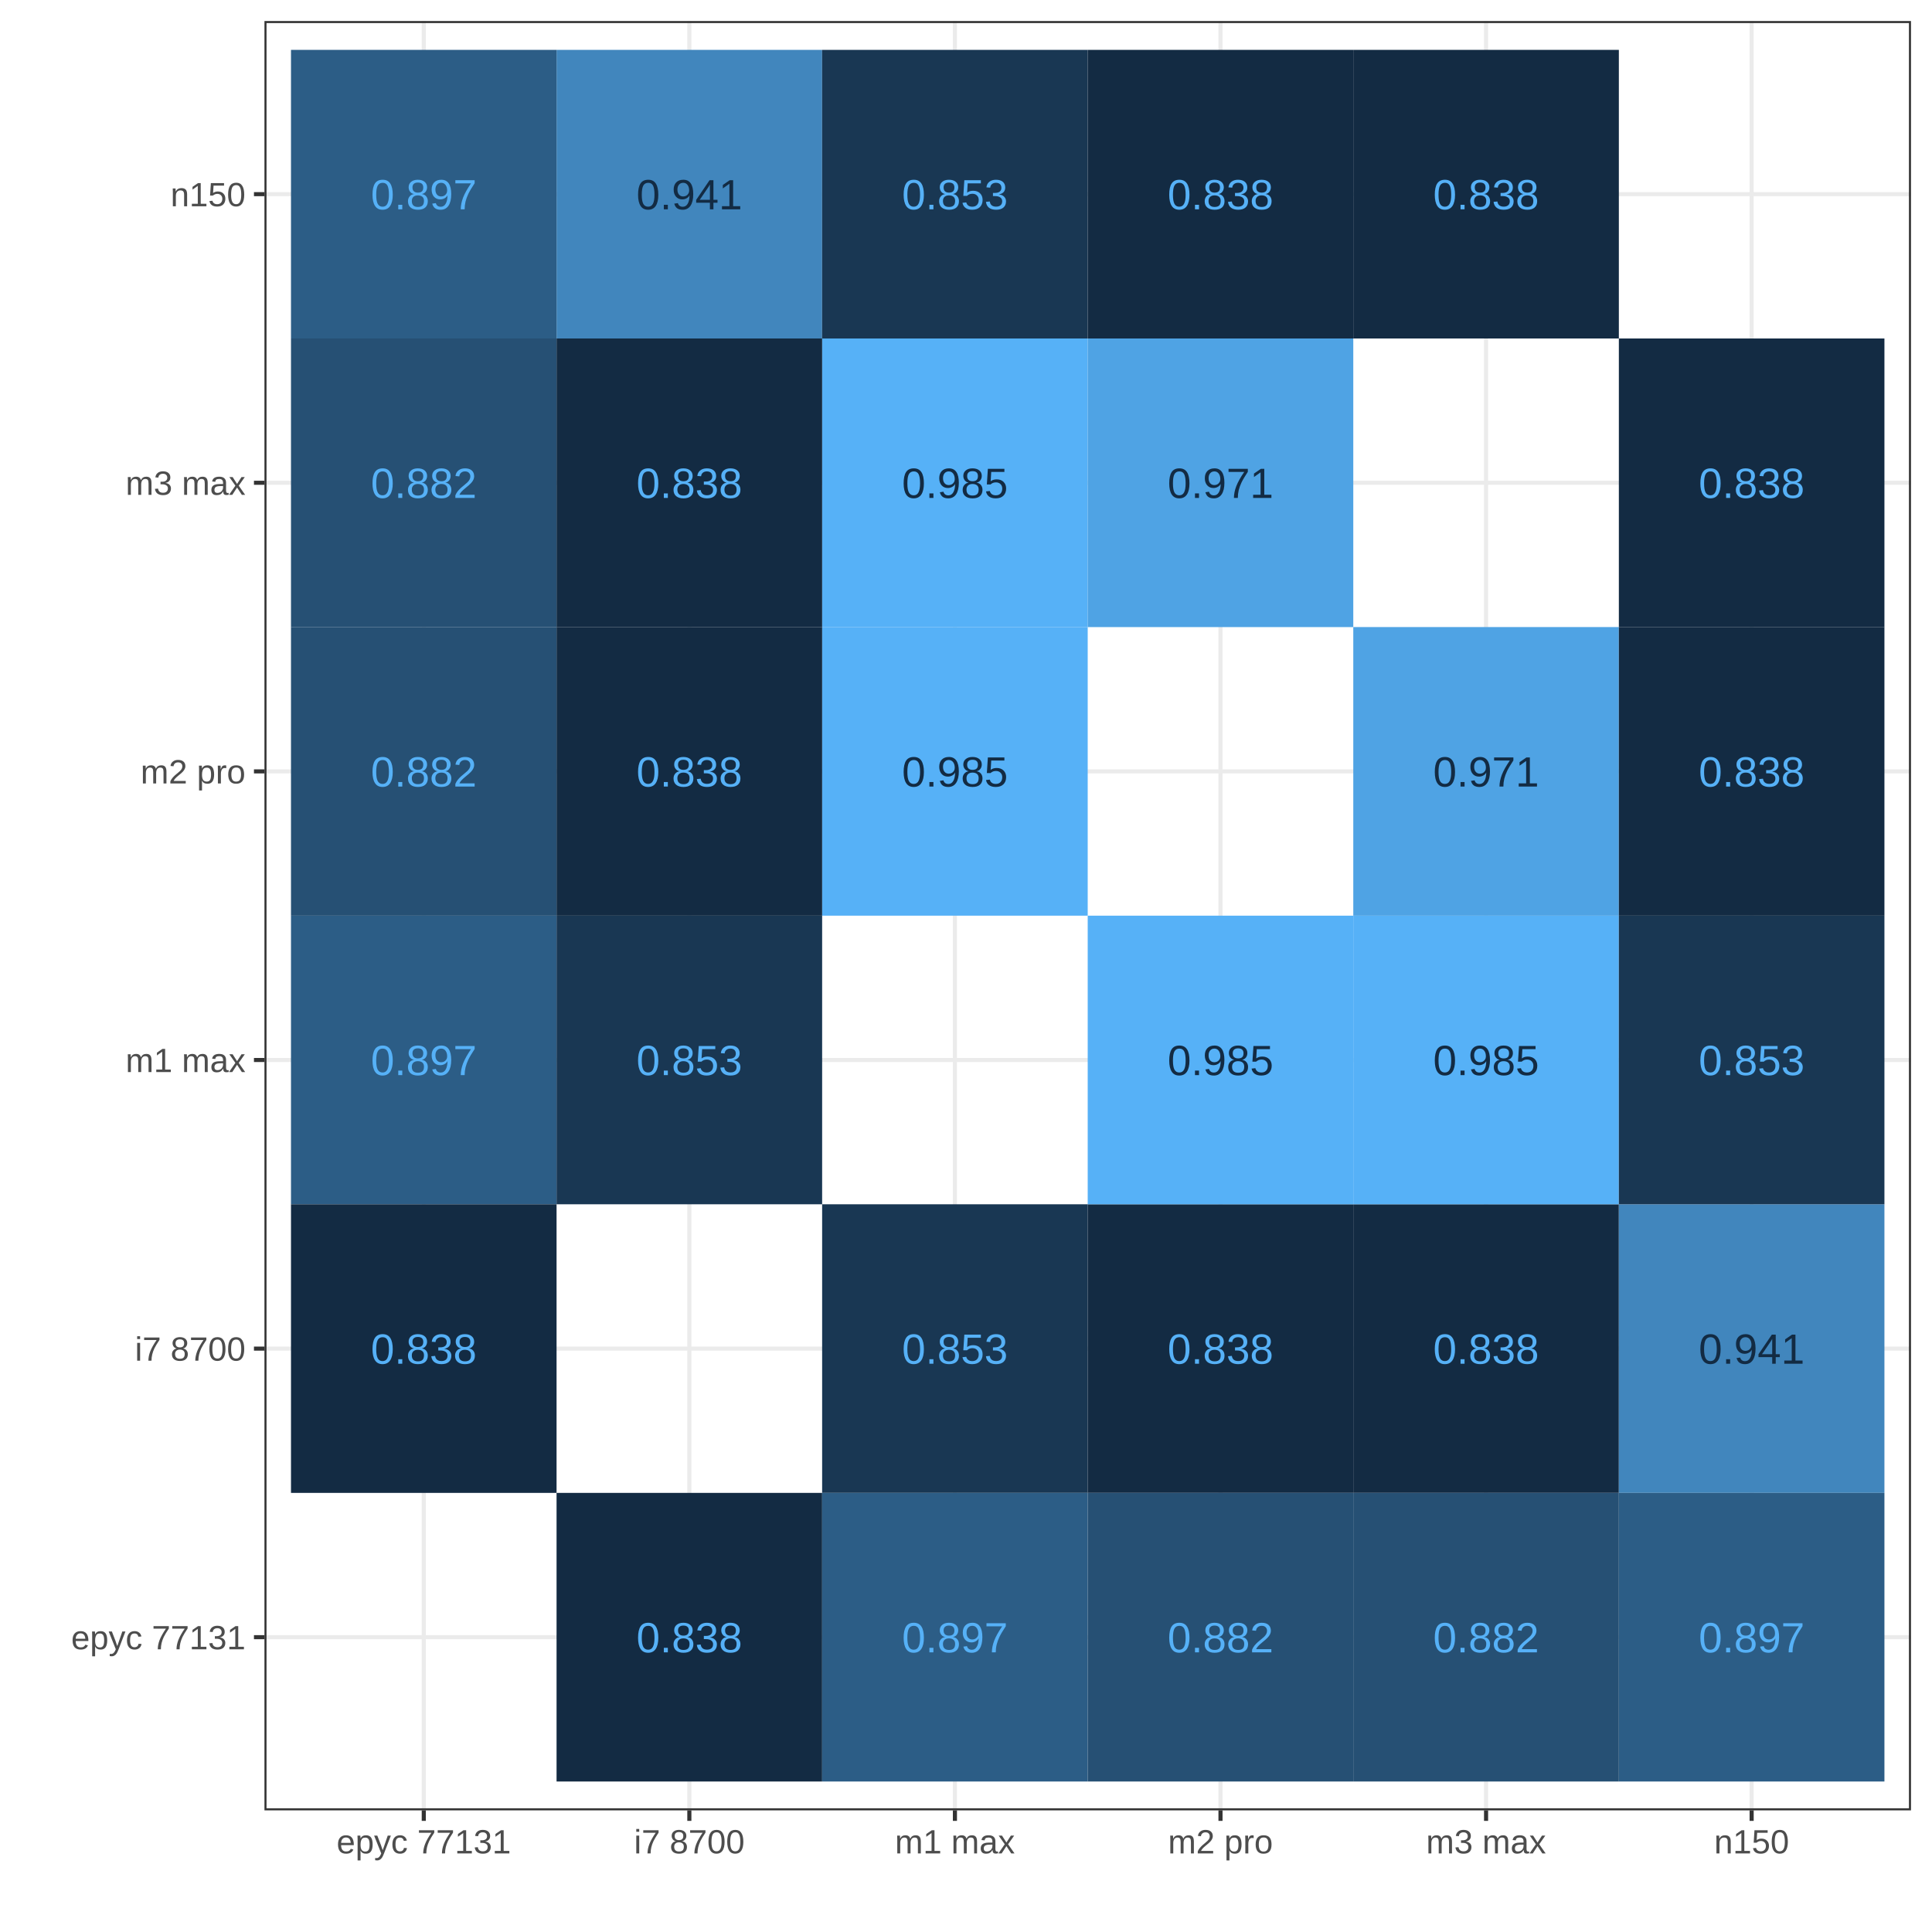
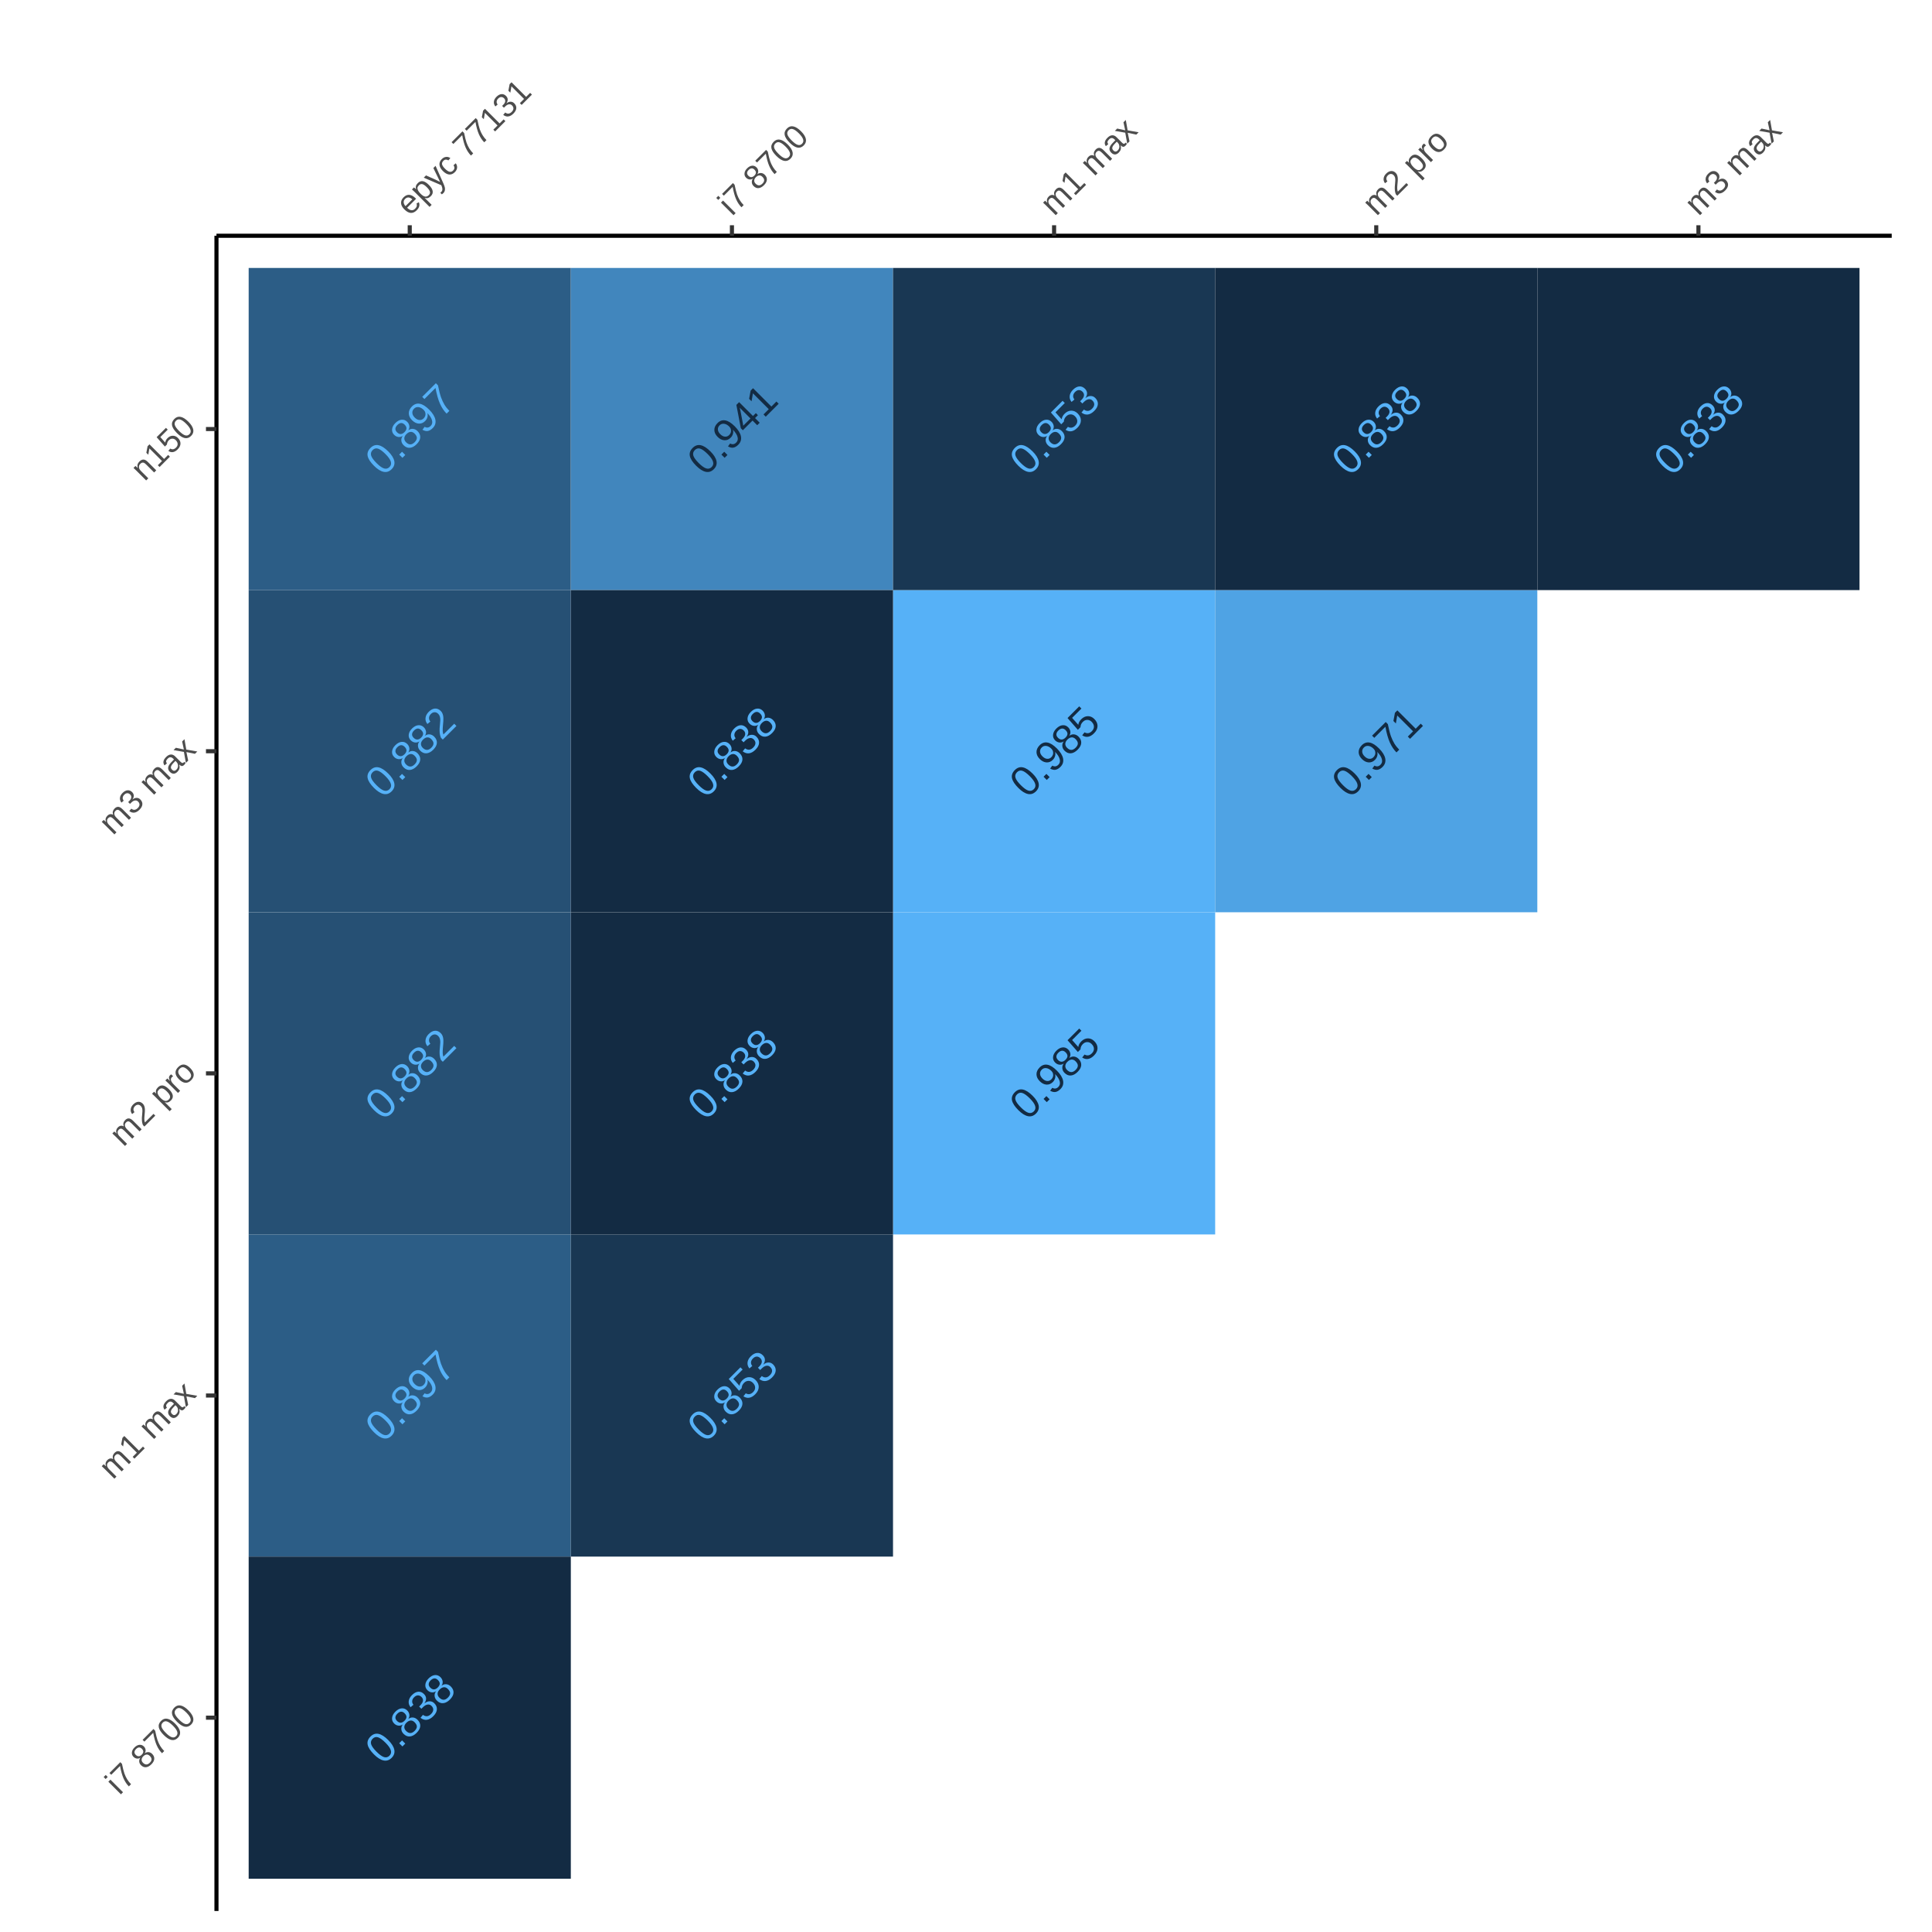
<svg xmlns="http://www.w3.org/2000/svg" class="svglite" width="504.00pt" height="504.00pt" viewBox="0 0 504.00 504.00">
  <defs>
    <style type="text/css">
    .svglite line, .svglite polyline, .svglite polygon, .svglite path, .svglite rect, .svglite circle {
      fill: none;
      stroke: #000000;
      stroke-linecap: round;
      stroke-linejoin: round;
      stroke-miterlimit: 10.00;
    }
    .svglite text {
      white-space: pre;
    }
  </style>
  </defs>
  <rect width="100%" height="100%" style="stroke: none; fill: #FFFFFF;" />
  <defs>
    <clipPath id="cpMC4wMHw1MDQuMDB8MC4wMHw1MDQuMDA=">
      <rect x="0.00" y="0.00" width="504.00" height="504.00" />
    </clipPath>
  </defs>
  <g clip-path="url(#cpMC4wMHw1MDQuMDB8MC4wMHw1MDQuMDA=)">
-     <rect x="0.00" y="0.00" width="504.00" height="504.00" style="stroke-width: 1.07; stroke: #FFFFFF; fill: #FFFFFF;" />
-   </g>
+ </g>
  <defs>
-     <clipPath id="cpNjguOTl8NDk4LjUyfDUuNDh8NDcyLjI3">
-       <rect x="68.99" y="5.48" width="429.53" height="466.79" />
+     <clipPath id="cpNS4wM3w0OTguOTd8MC4wMHw1MDQuMDA=">
+       <rect x="5.03" y="0.00" width="493.94" height="504.00" />
    </clipPath>
  </defs>
-   <g clip-path="url(#cpNjguOTl8NDk4LjUyfDUuNDh8NDcyLjI3)">
-     <rect x="68.99" y="5.48" width="429.53" height="466.79" style="stroke-width: 1.07; stroke: none; fill: #FFFFFF;" />
-     <polyline points="68.99,427.09 498.52,427.09 " style="stroke-width: 1.07; stroke: #EBEBEB; stroke-linecap: butt;" />
-     <polyline points="68.99,351.81 498.52,351.81 " style="stroke-width: 1.07; stroke: #EBEBEB; stroke-linecap: butt;" />
-     <polyline points="68.99,276.52 498.52,276.52 " style="stroke-width: 1.07; stroke: #EBEBEB; stroke-linecap: butt;" />
-     <polyline points="68.99,201.23 498.52,201.23 " style="stroke-width: 1.07; stroke: #EBEBEB; stroke-linecap: butt;" />
-     <polyline points="68.99,125.94 498.52,125.94 " style="stroke-width: 1.07; stroke: #EBEBEB; stroke-linecap: butt;" />
-     <polyline points="68.99,50.65 498.52,50.65 " style="stroke-width: 1.07; stroke: #EBEBEB; stroke-linecap: butt;" />
-     <polyline points="110.55,472.27 110.55,5.48 " style="stroke-width: 1.07; stroke: #EBEBEB; stroke-linecap: butt;" />
-     <polyline points="179.83,472.27 179.83,5.48 " style="stroke-width: 1.07; stroke: #EBEBEB; stroke-linecap: butt;" />
-     <polyline points="249.11,472.27 249.11,5.48 " style="stroke-width: 1.07; stroke: #EBEBEB; stroke-linecap: butt;" />
-     <polyline points="318.39,472.27 318.39,5.48 " style="stroke-width: 1.07; stroke: #EBEBEB; stroke-linecap: butt;" />
-     <polyline points="387.67,472.27 387.67,5.48 " style="stroke-width: 1.07; stroke: #EBEBEB; stroke-linecap: butt;" />
-     <polyline points="456.95,472.27 456.95,5.48 " style="stroke-width: 1.07; stroke: #EBEBEB; stroke-linecap: butt;" />
-     <rect x="214.47" y="88.30" width="69.28" height="75.29" style="stroke-width: 0.21; stroke: none; stroke-linecap: butt; stroke-linejoin: miter; fill: #56B1F7;" />
-     <rect x="214.47" y="163.58" width="69.28" height="75.29" style="stroke-width: 0.21; stroke: none; stroke-linecap: butt; stroke-linejoin: miter; fill: #56B1F7;" />
-     <rect x="283.75" y="88.30" width="69.28" height="75.29" style="stroke-width: 0.21; stroke: none; stroke-linecap: butt; stroke-linejoin: miter; fill: #4FA3E4;" />
-     <rect x="145.19" y="13.01" width="69.28" height="75.29" style="stroke-width: 0.21; stroke: none; stroke-linecap: butt; stroke-linejoin: miter; fill: #4186BD;" />
-     <rect x="75.91" y="238.87" width="69.28" height="75.29" style="stroke-width: 0.21; stroke: none; stroke-linecap: butt; stroke-linejoin: miter; fill: #2C5D86;" />
-     <rect x="75.91" y="13.01" width="69.28" height="75.29" style="stroke-width: 0.21; stroke: none; stroke-linecap: butt; stroke-linejoin: miter; fill: #2C5D86;" />
-     <rect x="75.91" y="88.30" width="69.28" height="75.29" style="stroke-width: 0.21; stroke: none; stroke-linecap: butt; stroke-linejoin: miter; fill: #265074;" />
-     <rect x="75.91" y="163.58" width="69.28" height="75.29" style="stroke-width: 0.21; stroke: none; stroke-linecap: butt; stroke-linejoin: miter; fill: #265074;" />
-     <rect x="214.47" y="13.01" width="69.28" height="75.29" style="stroke-width: 0.21; stroke: none; stroke-linecap: butt; stroke-linejoin: miter; fill: #193753;" />
-     <rect x="214.47" y="314.16" width="69.28" height="75.29" style="stroke-width: 0.21; stroke: none; stroke-linecap: butt; stroke-linejoin: miter; fill: #193753;" />
-     <rect x="353.03" y="13.01" width="69.28" height="75.29" style="stroke-width: 0.21; stroke: none; stroke-linecap: butt; stroke-linejoin: miter; fill: #132B43;" />
-     <rect x="353.03" y="314.16" width="69.28" height="75.29" style="stroke-width: 0.21; stroke: none; stroke-linecap: butt; stroke-linejoin: miter; fill: #132B43;" />
-     <rect x="283.75" y="13.01" width="69.28" height="75.29" style="stroke-width: 0.21; stroke: none; stroke-linecap: butt; stroke-linejoin: miter; fill: #132B43;" />
-     <rect x="283.75" y="314.16" width="69.28" height="75.29" style="stroke-width: 0.21; stroke: none; stroke-linecap: butt; stroke-linejoin: miter; fill: #132B43;" />
-     <rect x="145.19" y="389.45" width="69.28" height="75.29" style="stroke-width: 0.21; stroke: none; stroke-linecap: butt; stroke-linejoin: miter; fill: #132B43;" />
-     <rect x="353.03" y="238.87" width="69.28" height="75.29" style="stroke-width: 0.21; stroke: none; stroke-linecap: butt; stroke-linejoin: miter; fill: #56B1F7;" />
-     <rect x="283.75" y="238.87" width="69.28" height="75.29" style="stroke-width: 0.21; stroke: none; stroke-linecap: butt; stroke-linejoin: miter; fill: #56B1F7;" />
-     <rect x="353.03" y="163.58" width="69.28" height="75.29" style="stroke-width: 0.21; stroke: none; stroke-linecap: butt; stroke-linejoin: miter; fill: #4FA3E4;" />
-     <rect x="422.31" y="314.16" width="69.28" height="75.29" style="stroke-width: 0.21; stroke: none; stroke-linecap: butt; stroke-linejoin: miter; fill: #4186BD;" />
-     <rect x="214.47" y="389.45" width="69.28" height="75.29" style="stroke-width: 0.21; stroke: none; stroke-linecap: butt; stroke-linejoin: miter; fill: #2C5D86;" />
-     <rect x="422.31" y="389.45" width="69.28" height="75.29" style="stroke-width: 0.21; stroke: none; stroke-linecap: butt; stroke-linejoin: miter; fill: #2C5D86;" />
-     <rect x="353.03" y="389.45" width="69.28" height="75.29" style="stroke-width: 0.21; stroke: none; stroke-linecap: butt; stroke-linejoin: miter; fill: #265074;" />
-     <rect x="283.75" y="389.45" width="69.28" height="75.29" style="stroke-width: 0.21; stroke: none; stroke-linecap: butt; stroke-linejoin: miter; fill: #265074;" />
-     <rect x="422.31" y="238.87" width="69.28" height="75.29" style="stroke-width: 0.21; stroke: none; stroke-linecap: butt; stroke-linejoin: miter; fill: #193753;" />
-     <rect x="145.19" y="238.87" width="69.28" height="75.29" style="stroke-width: 0.21; stroke: none; stroke-linecap: butt; stroke-linejoin: miter; fill: #193753;" />
-     <rect x="422.31" y="88.30" width="69.28" height="75.29" style="stroke-width: 0.21; stroke: none; stroke-linecap: butt; stroke-linejoin: miter; fill: #132B43;" />
-     <rect x="145.19" y="88.30" width="69.28" height="75.29" style="stroke-width: 0.21; stroke: none; stroke-linecap: butt; stroke-linejoin: miter; fill: #132B43;" />
-     <rect x="422.31" y="163.58" width="69.28" height="75.29" style="stroke-width: 0.21; stroke: none; stroke-linecap: butt; stroke-linejoin: miter; fill: #132B43;" />
-     <rect x="145.19" y="163.58" width="69.28" height="75.29" style="stroke-width: 0.21; stroke: none; stroke-linecap: butt; stroke-linejoin: miter; fill: #132B43;" />
-     <rect x="75.91" y="314.16" width="69.28" height="75.29" style="stroke-width: 0.21; stroke: none; stroke-linecap: butt; stroke-linejoin: miter; fill: #132B43;" />
-     <text x="249.11" y="129.90" text-anchor="middle" style="font-size: 11.04px;fill: #132B43; font-family: &quot;Arial&quot;;" textLength="27.60px" lengthAdjust="spacingAndGlyphs">0.985</text>
-     <text x="249.11" y="205.19" text-anchor="middle" style="font-size: 11.04px;fill: #132B43; font-family: &quot;Arial&quot;;" textLength="27.60px" lengthAdjust="spacingAndGlyphs">0.985</text>
-     <text x="318.39" y="129.90" text-anchor="middle" style="font-size: 11.04px;fill: #132B43; font-family: &quot;Arial&quot;;" textLength="27.60px" lengthAdjust="spacingAndGlyphs">0.971</text>
-     <text x="179.83" y="54.61" text-anchor="middle" style="font-size: 11.04px;fill: #132B43; font-family: &quot;Arial&quot;;" textLength="27.60px" lengthAdjust="spacingAndGlyphs">0.941</text>
-     <text x="110.55" y="280.47" text-anchor="middle" style="font-size: 11.04px;fill: #56B1F7; font-family: &quot;Arial&quot;;" textLength="27.60px" lengthAdjust="spacingAndGlyphs">0.897</text>
-     <text x="110.55" y="54.61" text-anchor="middle" style="font-size: 11.04px;fill: #56B1F7; font-family: &quot;Arial&quot;;" textLength="27.60px" lengthAdjust="spacingAndGlyphs">0.897</text>
-     <text x="110.55" y="129.90" text-anchor="middle" style="font-size: 11.04px;fill: #56B1F7; font-family: &quot;Arial&quot;;" textLength="27.60px" lengthAdjust="spacingAndGlyphs">0.882</text>
-     <text x="110.55" y="205.19" text-anchor="middle" style="font-size: 11.04px;fill: #56B1F7; font-family: &quot;Arial&quot;;" textLength="27.60px" lengthAdjust="spacingAndGlyphs">0.882</text>
-     <text x="249.11" y="54.61" text-anchor="middle" style="font-size: 11.04px;fill: #56B1F7; font-family: &quot;Arial&quot;;" textLength="27.60px" lengthAdjust="spacingAndGlyphs">0.853</text>
-     <text x="249.11" y="355.76" text-anchor="middle" style="font-size: 11.04px;fill: #56B1F7; font-family: &quot;Arial&quot;;" textLength="27.60px" lengthAdjust="spacingAndGlyphs">0.853</text>
-     <text x="387.67" y="54.61" text-anchor="middle" style="font-size: 11.04px;fill: #56B1F7; font-family: &quot;Arial&quot;;" textLength="27.60px" lengthAdjust="spacingAndGlyphs">0.838</text>
-     <text x="387.67" y="355.76" text-anchor="middle" style="font-size: 11.04px;fill: #56B1F7; font-family: &quot;Arial&quot;;" textLength="27.60px" lengthAdjust="spacingAndGlyphs">0.838</text>
-     <text x="318.39" y="54.61" text-anchor="middle" style="font-size: 11.04px;fill: #56B1F7; font-family: &quot;Arial&quot;;" textLength="27.60px" lengthAdjust="spacingAndGlyphs">0.838</text>
-     <text x="318.39" y="355.76" text-anchor="middle" style="font-size: 11.04px;fill: #56B1F7; font-family: &quot;Arial&quot;;" textLength="27.60px" lengthAdjust="spacingAndGlyphs">0.838</text>
-     <text x="179.83" y="431.05" text-anchor="middle" style="font-size: 11.04px;fill: #56B1F7; font-family: &quot;Arial&quot;;" textLength="27.60px" lengthAdjust="spacingAndGlyphs">0.838</text>
-     <text x="387.67" y="280.47" text-anchor="middle" style="font-size: 11.04px;fill: #132B43; font-family: &quot;Arial&quot;;" textLength="27.60px" lengthAdjust="spacingAndGlyphs">0.985</text>
-     <text x="318.39" y="280.47" text-anchor="middle" style="font-size: 11.04px;fill: #132B43; font-family: &quot;Arial&quot;;" textLength="27.60px" lengthAdjust="spacingAndGlyphs">0.985</text>
-     <text x="387.67" y="205.19" text-anchor="middle" style="font-size: 11.04px;fill: #132B43; font-family: &quot;Arial&quot;;" textLength="27.60px" lengthAdjust="spacingAndGlyphs">0.971</text>
-     <text x="456.95" y="355.76" text-anchor="middle" style="font-size: 11.04px;fill: #132B43; font-family: &quot;Arial&quot;;" textLength="27.60px" lengthAdjust="spacingAndGlyphs">0.941</text>
-     <text x="249.11" y="431.05" text-anchor="middle" style="font-size: 11.04px;fill: #56B1F7; font-family: &quot;Arial&quot;;" textLength="27.60px" lengthAdjust="spacingAndGlyphs">0.897</text>
-     <text x="456.95" y="431.05" text-anchor="middle" style="font-size: 11.04px;fill: #56B1F7; font-family: &quot;Arial&quot;;" textLength="27.60px" lengthAdjust="spacingAndGlyphs">0.897</text>
-     <text x="387.67" y="431.05" text-anchor="middle" style="font-size: 11.04px;fill: #56B1F7; font-family: &quot;Arial&quot;;" textLength="27.60px" lengthAdjust="spacingAndGlyphs">0.882</text>
-     <text x="318.39" y="431.05" text-anchor="middle" style="font-size: 11.04px;fill: #56B1F7; font-family: &quot;Arial&quot;;" textLength="27.60px" lengthAdjust="spacingAndGlyphs">0.882</text>
-     <text x="456.95" y="280.47" text-anchor="middle" style="font-size: 11.04px;fill: #56B1F7; font-family: &quot;Arial&quot;;" textLength="27.60px" lengthAdjust="spacingAndGlyphs">0.853</text>
-     <text x="179.83" y="280.47" text-anchor="middle" style="font-size: 11.04px;fill: #56B1F7; font-family: &quot;Arial&quot;;" textLength="27.60px" lengthAdjust="spacingAndGlyphs">0.853</text>
-     <text x="456.95" y="129.90" text-anchor="middle" style="font-size: 11.04px;fill: #56B1F7; font-family: &quot;Arial&quot;;" textLength="27.60px" lengthAdjust="spacingAndGlyphs">0.838</text>
-     <text x="179.83" y="129.90" text-anchor="middle" style="font-size: 11.04px;fill: #56B1F7; font-family: &quot;Arial&quot;;" textLength="27.60px" lengthAdjust="spacingAndGlyphs">0.838</text>
-     <text x="456.95" y="205.19" text-anchor="middle" style="font-size: 11.04px;fill: #56B1F7; font-family: &quot;Arial&quot;;" textLength="27.60px" lengthAdjust="spacingAndGlyphs">0.838</text>
-     <text x="179.83" y="205.19" text-anchor="middle" style="font-size: 11.04px;fill: #56B1F7; font-family: &quot;Arial&quot;;" textLength="27.60px" lengthAdjust="spacingAndGlyphs">0.838</text>
-     <text x="110.55" y="355.76" text-anchor="middle" style="font-size: 11.04px;fill: #56B1F7; font-family: &quot;Arial&quot;;" textLength="27.60px" lengthAdjust="spacingAndGlyphs">0.838</text>
-     <rect x="68.99" y="5.48" width="429.53" height="466.79" style="stroke-width: 1.07; stroke: #333333;" />
+   <g clip-path="url(#cpNS4wM3w0OTguOTd8MC4wMHw1MDQuMDA=)">
+     <rect x="5.03" y="0.00" width="493.94" height="504.00" style="stroke-width: 1.07; stroke: #FFFFFF; fill: #FFFFFF;" />
  </g>
  <g clip-path="url(#cpMC4wMHw1MDQuMDB8MC4wMHw1MDQuMDA=)">
-     <text x="64.06" y="430.25" text-anchor="end" style="font-size: 8.80px;fill: #4D4D4D; font-family: &quot;Arial&quot;;" textLength="45.51px" lengthAdjust="spacingAndGlyphs">epyc 77131</text>
-     <text x="64.06" y="354.96" text-anchor="end" style="font-size: 8.80px;fill: #4D4D4D; font-family: &quot;Arial&quot;;" textLength="28.87px" lengthAdjust="spacingAndGlyphs">i7 8700</text>
-     <text x="64.06" y="279.67" text-anchor="end" style="font-size: 8.80px;fill: #4D4D4D; font-family: &quot;Arial&quot;;" textLength="31.29px" lengthAdjust="spacingAndGlyphs">m1 max</text>
-     <text x="64.06" y="204.38" text-anchor="end" style="font-size: 8.80px;fill: #4D4D4D; font-family: &quot;Arial&quot;;" textLength="27.39px" lengthAdjust="spacingAndGlyphs">m2 pro</text>
-     <text x="64.06" y="129.09" text-anchor="end" style="font-size: 8.80px;fill: #4D4D4D; font-family: &quot;Arial&quot;;" textLength="31.29px" lengthAdjust="spacingAndGlyphs">m3 max</text>
-     <text x="64.06" y="53.81" text-anchor="end" style="font-size: 8.80px;fill: #4D4D4D; font-family: &quot;Arial&quot;;" textLength="19.58px" lengthAdjust="spacingAndGlyphs">n150</text>
-     <polyline points="66.25,427.09 68.99,427.09 " style="stroke-width: 1.07; stroke: #333333; stroke-linecap: butt;" />
-     <polyline points="66.25,351.81 68.99,351.81 " style="stroke-width: 1.07; stroke: #333333; stroke-linecap: butt;" />
-     <polyline points="66.25,276.52 68.99,276.52 " style="stroke-width: 1.07; stroke: #333333; stroke-linecap: butt;" />
-     <polyline points="66.25,201.23 68.99,201.23 " style="stroke-width: 1.07; stroke: #333333; stroke-linecap: butt;" />
-     <polyline points="66.25,125.94 68.99,125.94 " style="stroke-width: 1.07; stroke: #333333; stroke-linecap: butt;" />
-     <polyline points="66.25,50.65 68.99,50.65 " style="stroke-width: 1.07; stroke: #333333; stroke-linecap: butt;" />
-     <polyline points="110.55,475.01 110.55,472.27 " style="stroke-width: 1.07; stroke: #333333; stroke-linecap: butt;" />
-     <polyline points="179.83,475.01 179.83,472.27 " style="stroke-width: 1.07; stroke: #333333; stroke-linecap: butt;" />
-     <polyline points="249.11,475.01 249.11,472.27 " style="stroke-width: 1.07; stroke: #333333; stroke-linecap: butt;" />
-     <polyline points="318.39,475.01 318.39,472.27 " style="stroke-width: 1.07; stroke: #333333; stroke-linecap: butt;" />
-     <polyline points="387.67,475.01 387.67,472.27 " style="stroke-width: 1.07; stroke: #333333; stroke-linecap: butt;" />
-     <polyline points="456.95,475.01 456.95,472.27 " style="stroke-width: 1.07; stroke: #333333; stroke-linecap: butt;" />
-     <text x="110.55" y="483.50" text-anchor="middle" style="font-size: 8.80px;fill: #4D4D4D; font-family: &quot;Arial&quot;;" textLength="45.51px" lengthAdjust="spacingAndGlyphs">epyc 77131</text>
-     <text x="179.83" y="483.50" text-anchor="middle" style="font-size: 8.80px;fill: #4D4D4D; font-family: &quot;Arial&quot;;" textLength="28.87px" lengthAdjust="spacingAndGlyphs">i7 8700</text>
-     <text x="249.11" y="483.50" text-anchor="middle" style="font-size: 8.80px;fill: #4D4D4D; font-family: &quot;Arial&quot;;" textLength="31.29px" lengthAdjust="spacingAndGlyphs">m1 max</text>
-     <text x="318.39" y="483.50" text-anchor="middle" style="font-size: 8.80px;fill: #4D4D4D; font-family: &quot;Arial&quot;;" textLength="27.39px" lengthAdjust="spacingAndGlyphs">m2 pro</text>
-     <text x="387.67" y="483.50" text-anchor="middle" style="font-size: 8.80px;fill: #4D4D4D; font-family: &quot;Arial&quot;;" textLength="31.29px" lengthAdjust="spacingAndGlyphs">m3 max</text>
-     <text x="456.95" y="483.50" text-anchor="middle" style="font-size: 8.80px;fill: #4D4D4D; font-family: &quot;Arial&quot;;" textLength="19.58px" lengthAdjust="spacingAndGlyphs">n150</text>
+ </g>
+   <defs>
+     <clipPath id="cpNTYuNDd8NDkzLjQ5fDYxLjUwfDQ5OC41Mg==">
+       <rect x="56.47" y="61.50" width="437.02" height="437.02" />
+     </clipPath>
+   </defs>
+   <g clip-path="url(#cpNTYuNDd8NDkzLjQ5fDYxLjUwfDQ5OC41Mg==)">
+     <rect x="56.47" y="61.50" width="437.02" height="437.02" style="stroke-width: 1.07; stroke: none; fill: #FFFFFF;" />
+     <rect x="232.96" y="153.94" width="84.04" height="84.04" style="stroke-width: 0.21; stroke: none; stroke-linecap: butt; stroke-linejoin: miter; fill: #56B1F7;" />
+     <rect x="232.96" y="237.99" width="84.04" height="84.04" style="stroke-width: 0.21; stroke: none; stroke-linecap: butt; stroke-linejoin: miter; fill: #56B1F7;" />
+     <rect x="317.00" y="153.94" width="84.04" height="84.04" style="stroke-width: 0.21; stroke: none; stroke-linecap: butt; stroke-linejoin: miter; fill: #4FA3E4;" />
+     <rect x="148.92" y="69.90" width="84.04" height="84.04" style="stroke-width: 0.21; stroke: none; stroke-linecap: butt; stroke-linejoin: miter; fill: #4186BD;" />
+     <rect x="64.87" y="322.03" width="84.04" height="84.04" style="stroke-width: 0.21; stroke: none; stroke-linecap: butt; stroke-linejoin: miter; fill: #2C5D86;" />
+     <rect x="64.87" y="69.90" width="84.04" height="84.04" style="stroke-width: 0.21; stroke: none; stroke-linecap: butt; stroke-linejoin: miter; fill: #2C5D86;" />
+     <rect x="64.87" y="153.94" width="84.04" height="84.04" style="stroke-width: 0.21; stroke: none; stroke-linecap: butt; stroke-linejoin: miter; fill: #265074;" />
+     <rect x="64.87" y="237.99" width="84.04" height="84.04" style="stroke-width: 0.21; stroke: none; stroke-linecap: butt; stroke-linejoin: miter; fill: #265074;" />
+     <rect x="232.96" y="69.90" width="84.04" height="84.04" style="stroke-width: 0.21; stroke: none; stroke-linecap: butt; stroke-linejoin: miter; fill: #193753;" />
+     <rect x="401.05" y="69.90" width="84.04" height="84.04" style="stroke-width: 0.21; stroke: none; stroke-linecap: butt; stroke-linejoin: miter; fill: #132B43;" />
+     <rect x="317.00" y="69.90" width="84.04" height="84.04" style="stroke-width: 0.21; stroke: none; stroke-linecap: butt; stroke-linejoin: miter; fill: #132B43;" />
+     <rect x="148.92" y="322.03" width="84.04" height="84.04" style="stroke-width: 0.21; stroke: none; stroke-linecap: butt; stroke-linejoin: miter; fill: #193753;" />
+     <rect x="148.92" y="153.94" width="84.04" height="84.04" style="stroke-width: 0.21; stroke: none; stroke-linecap: butt; stroke-linejoin: miter; fill: #132B43;" />
+     <rect x="148.92" y="237.99" width="84.04" height="84.04" style="stroke-width: 0.21; stroke: none; stroke-linecap: butt; stroke-linejoin: miter; fill: #132B43;" />
+     <rect x="64.87" y="406.07" width="84.04" height="84.04" style="stroke-width: 0.21; stroke: none; stroke-linecap: butt; stroke-linejoin: miter; fill: #132B43;" />
+     <text transform="translate(277.78,198.76) rotate(-45)" text-anchor="middle" style="font-size: 11.04px;fill: #132B43; font-family: &quot;Arial&quot;;" textLength="27.60px" lengthAdjust="spacingAndGlyphs">0.985</text>
+     <text transform="translate(277.78,282.81) rotate(-45)" text-anchor="middle" style="font-size: 11.04px;fill: #132B43; font-family: &quot;Arial&quot;;" textLength="27.60px" lengthAdjust="spacingAndGlyphs">0.985</text>
+     <text transform="translate(361.82,198.76) rotate(-45)" text-anchor="middle" style="font-size: 11.04px;fill: #132B43; font-family: &quot;Arial&quot;;" textLength="27.60px" lengthAdjust="spacingAndGlyphs">0.971</text>
+     <text transform="translate(193.74,114.72) rotate(-45)" text-anchor="middle" style="font-size: 11.04px;fill: #132B43; font-family: &quot;Arial&quot;;" textLength="27.60px" lengthAdjust="spacingAndGlyphs">0.941</text>
+     <text transform="translate(109.69,366.85) rotate(-45)" text-anchor="middle" style="font-size: 11.04px;fill: #56B1F7; font-family: &quot;Arial&quot;;" textLength="27.60px" lengthAdjust="spacingAndGlyphs">0.897</text>
+     <text transform="translate(109.69,114.72) rotate(-45)" text-anchor="middle" style="font-size: 11.04px;fill: #56B1F7; font-family: &quot;Arial&quot;;" textLength="27.60px" lengthAdjust="spacingAndGlyphs">0.897</text>
+     <text transform="translate(109.69,198.76) rotate(-45)" text-anchor="middle" style="font-size: 11.04px;fill: #56B1F7; font-family: &quot;Arial&quot;;" textLength="27.60px" lengthAdjust="spacingAndGlyphs">0.882</text>
+     <text transform="translate(109.69,282.81) rotate(-45)" text-anchor="middle" style="font-size: 11.04px;fill: #56B1F7; font-family: &quot;Arial&quot;;" textLength="27.60px" lengthAdjust="spacingAndGlyphs">0.882</text>
+     <text transform="translate(277.78,114.72) rotate(-45)" text-anchor="middle" style="font-size: 11.04px;fill: #56B1F7; font-family: &quot;Arial&quot;;" textLength="27.60px" lengthAdjust="spacingAndGlyphs">0.853</text>
+     <text transform="translate(445.86,114.72) rotate(-45)" text-anchor="middle" style="font-size: 11.04px;fill: #56B1F7; font-family: &quot;Arial&quot;;" textLength="27.60px" lengthAdjust="spacingAndGlyphs">0.838</text>
+     <text transform="translate(361.82,114.72) rotate(-45)" text-anchor="middle" style="font-size: 11.04px;fill: #56B1F7; font-family: &quot;Arial&quot;;" textLength="27.60px" lengthAdjust="spacingAndGlyphs">0.838</text>
+     <text transform="translate(193.74,366.85) rotate(-45)" text-anchor="middle" style="font-size: 11.04px;fill: #56B1F7; font-family: &quot;Arial&quot;;" textLength="27.60px" lengthAdjust="spacingAndGlyphs">0.853</text>
+     <text transform="translate(193.74,198.76) rotate(-45)" text-anchor="middle" style="font-size: 11.04px;fill: #56B1F7; font-family: &quot;Arial&quot;;" textLength="27.60px" lengthAdjust="spacingAndGlyphs">0.838</text>
+     <text transform="translate(193.74,282.81) rotate(-45)" text-anchor="middle" style="font-size: 11.04px;fill: #56B1F7; font-family: &quot;Arial&quot;;" textLength="27.60px" lengthAdjust="spacingAndGlyphs">0.838</text>
+     <text transform="translate(109.69,450.89) rotate(-45)" text-anchor="middle" style="font-size: 11.04px;fill: #56B1F7; font-family: &quot;Arial&quot;;" textLength="27.60px" lengthAdjust="spacingAndGlyphs">0.838</text>
+   </g>
+   <g clip-path="url(#cpMC4wMHw1MDQuMDB8MC4wMHw1MDQuMDA=)">
+     <polyline points="56.47,61.50 493.49,61.50 " style="stroke-width: 1.07; stroke-linecap: butt;" />
+     <polyline points="106.89,58.76 106.89,61.50 " style="stroke-width: 1.07; stroke: #333333; stroke-linecap: butt;" />
+     <polyline points="190.94,58.76 190.94,61.50 " style="stroke-width: 1.07; stroke: #333333; stroke-linecap: butt;" />
+     <polyline points="274.98,58.76 274.98,61.50 " style="stroke-width: 1.07; stroke: #333333; stroke-linecap: butt;" />
+     <polyline points="359.02,58.76 359.02,61.50 " style="stroke-width: 1.07; stroke: #333333; stroke-linecap: butt;" />
+     <polyline points="443.07,58.76 443.07,61.50 " style="stroke-width: 1.07; stroke: #333333; stroke-linecap: butt;" />
+     <text transform="translate(106.89,56.56) rotate(-45)" style="font-size: 8.80px;fill: #4D4D4D; font-family: &quot;Arial&quot;;" textLength="45.51px" lengthAdjust="spacingAndGlyphs">epyc 77131</text>
+     <text transform="translate(190.94,56.56) rotate(-45)" style="font-size: 8.80px;fill: #4D4D4D; font-family: &quot;Arial&quot;;" textLength="28.87px" lengthAdjust="spacingAndGlyphs">i7 8700</text>
+     <text transform="translate(274.98,56.56) rotate(-45)" style="font-size: 8.80px;fill: #4D4D4D; font-family: &quot;Arial&quot;;" textLength="31.29px" lengthAdjust="spacingAndGlyphs">m1 max</text>
+     <text transform="translate(359.02,56.56) rotate(-45)" style="font-size: 8.80px;fill: #4D4D4D; font-family: &quot;Arial&quot;;" textLength="27.39px" lengthAdjust="spacingAndGlyphs">m2 pro</text>
+     <text transform="translate(443.07,56.56) rotate(-45)" style="font-size: 8.80px;fill: #4D4D4D; font-family: &quot;Arial&quot;;" textLength="31.29px" lengthAdjust="spacingAndGlyphs">m3 max</text>
+     <polyline points="56.47,498.52 56.47,61.50 " style="stroke-width: 1.07; stroke-linecap: butt;" />
+     <text transform="translate(51.54,448.09) rotate(-45)" text-anchor="end" style="font-size: 8.80px;fill: #4D4D4D; font-family: &quot;Arial&quot;;" textLength="28.87px" lengthAdjust="spacingAndGlyphs">i7 8700</text>
+     <text transform="translate(51.54,364.05) rotate(-45)" text-anchor="end" style="font-size: 8.80px;fill: #4D4D4D; font-family: &quot;Arial&quot;;" textLength="31.29px" lengthAdjust="spacingAndGlyphs">m1 max</text>
+     <text transform="translate(51.54,280.01) rotate(-45)" text-anchor="end" style="font-size: 8.80px;fill: #4D4D4D; font-family: &quot;Arial&quot;;" textLength="27.39px" lengthAdjust="spacingAndGlyphs">m2 pro</text>
+     <text transform="translate(51.54,195.97) rotate(-45)" text-anchor="end" style="font-size: 8.80px;fill: #4D4D4D; font-family: &quot;Arial&quot;;" textLength="31.29px" lengthAdjust="spacingAndGlyphs">m3 max</text>
+     <text transform="translate(51.54,111.92) rotate(-45)" text-anchor="end" style="font-size: 8.80px;fill: #4D4D4D; font-family: &quot;Arial&quot;;" textLength="19.58px" lengthAdjust="spacingAndGlyphs">n150</text>
+     <polyline points="53.73,448.09 56.47,448.09 " style="stroke-width: 1.07; stroke: #333333; stroke-linecap: butt;" />
+     <polyline points="53.73,364.05 56.47,364.05 " style="stroke-width: 1.07; stroke: #333333; stroke-linecap: butt;" />
+     <polyline points="53.73,280.01 56.47,280.01 " style="stroke-width: 1.07; stroke: #333333; stroke-linecap: butt;" />
+     <polyline points="53.73,195.97 56.47,195.97 " style="stroke-width: 1.07; stroke: #333333; stroke-linecap: butt;" />
+     <polyline points="53.73,111.92 56.47,111.92 " style="stroke-width: 1.07; stroke: #333333; stroke-linecap: butt;" />
  </g>
</svg>
